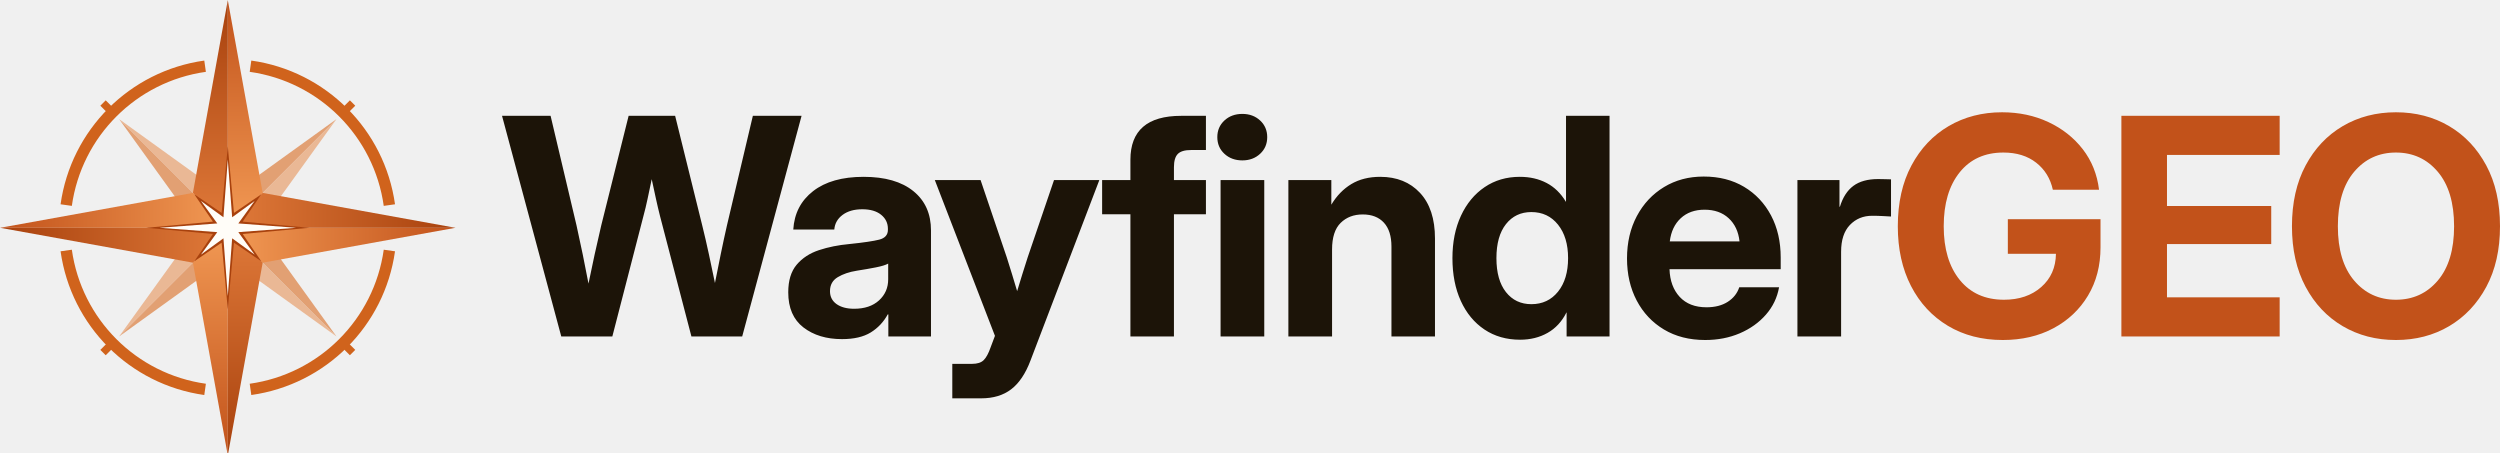
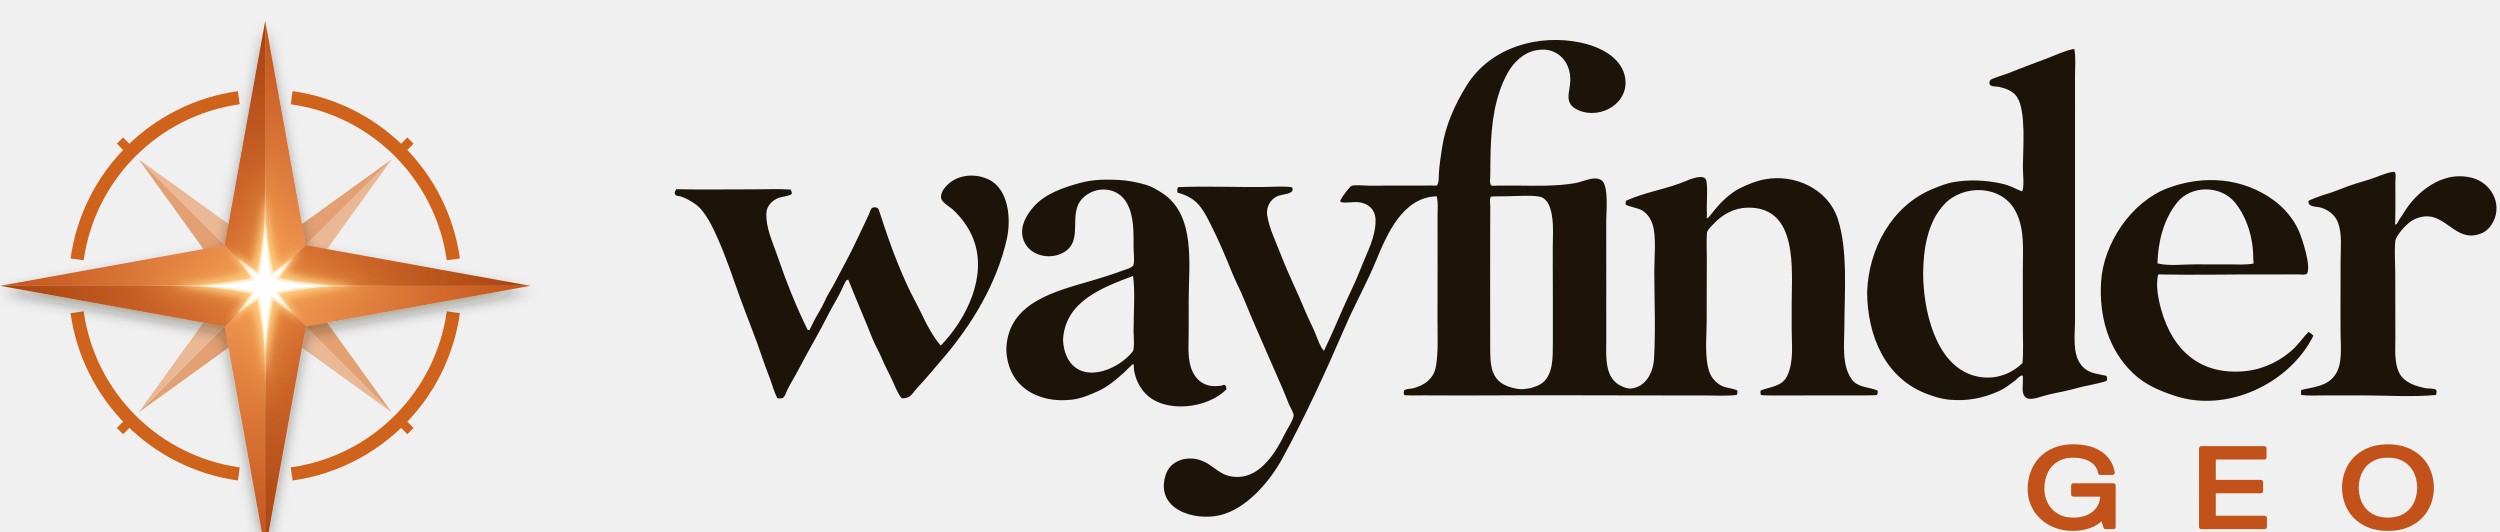
- <svg xmlns="http://www.w3.org/2000/svg" viewBox="0 0 1133.15 205" width="1133.15" height="205" role="img" aria-label="WayfinderGEO">
-   <g transform="translate(-6.83 -6.83) scale(0.43)">
+ <svg xmlns="http://www.w3.org/2000/svg" viewBox="0 0 1556.00 331.04" width="1556.0" height="331.0" role="img" aria-label="WayfinderGEO">
+   <g transform="translate(0 12.92) scale(0.6875) translate(-16 -16)">
    <defs>
      <linearGradient id="wfmL0" gradientUnits="userSpaceOnUse" x1="256" y1="256" x2="256" y2="16">
        <stop offset="0" stop-color="#F29A55" />
        <stop offset="1" stop-color="#C2521A" />
      </linearGradient>
      <linearGradient id="wfmD0" gradientUnits="userSpaceOnUse" x1="256" y1="256" x2="256" y2="16">
        <stop offset="0" stop-color="#E07A3A" />
        <stop offset="1" stop-color="#A8410D" />
      </linearGradient>
      <linearGradient id="wfmL90" gradientUnits="userSpaceOnUse" x1="256" y1="256" x2="496" y2="256">
        <stop offset="0" stop-color="#F29A55" />
        <stop offset="1" stop-color="#C2521A" />
      </linearGradient>
      <linearGradient id="wfmD90" gradientUnits="userSpaceOnUse" x1="256" y1="256" x2="496" y2="256">
        <stop offset="0" stop-color="#E07A3A" />
        <stop offset="1" stop-color="#A8410D" />
      </linearGradient>
      <linearGradient id="wfmL180" gradientUnits="userSpaceOnUse" x1="256" y1="256" x2="256" y2="496">
        <stop offset="0" stop-color="#F29A55" />
        <stop offset="1" stop-color="#C2521A" />
      </linearGradient>
      <linearGradient id="wfmD180" gradientUnits="userSpaceOnUse" x1="256" y1="256" x2="256" y2="496">
        <stop offset="0" stop-color="#E07A3A" />
        <stop offset="1" stop-color="#A8410D" />
      </linearGradient>
      <linearGradient id="wfmL270" gradientUnits="userSpaceOnUse" x1="256" y1="256" x2="16" y2="256">
        <stop offset="0" stop-color="#F29A55" />
        <stop offset="1" stop-color="#C2521A" />
      </linearGradient>
      <linearGradient id="wfmD270" gradientUnits="userSpaceOnUse" x1="256" y1="256" x2="16" y2="256">
        <stop offset="0" stop-color="#E07A3A" />
        <stop offset="1" stop-color="#A8410D" />
      </linearGradient>
+       <filter id="wfPol" filterUnits="userSpaceOnUse" x="-40" y="-40" width="592" height="592">
+         <feGaussianBlur in="SourceAlpha" stdDeviation="3.5" result="b" />
+         <feSpecularLighting in="b" surfaceScale="5" specularConstant=".9" specularExponent="32" lighting-color="#FFEBD6" result="s">
+           <feDistantLight azimuth="235" elevation="48" />
+         </feSpecularLighting>
+         <feComposite in="s" in2="SourceAlpha" operator="in" result="s2" />
+         <feComposite in="SourceGraphic" in2="s2" operator="arithmetic" k2="1" k3=".45" result="lit" />
+         <feDropShadow in="lit" dx="0" dy="6" stdDeviation="6" flood-color="#1C1408" flood-opacity=".35" />
+       </filter>
    </defs>
    <path fill="none" stroke="#D0631C" stroke-width="12" d="M279.94,85.67 A172,172 0 0 1 426.33,232.06 M426.33,279.94 A172,172 0 0 1 279.94,426.33 M232.06,426.33 A172,172 0 0 1 85.67,279.94 M85.67,232.06 A172,172 0 0 1 232.06,85.67" />
    <line stroke="#D0631C" stroke-width="8" x1="377.62" y1="134.38" x2="387.52" y2="124.48" />
    <line stroke="#D0631C" stroke-width="8" x1="377.62" y1="377.62" x2="387.52" y2="387.52" />
    <line stroke="#D0631C" stroke-width="8" x1="134.38" y1="377.62" x2="124.48" y2="387.52" />
    <line stroke="#D0631C" stroke-width="8" x1="134.38" y1="134.38" x2="124.48" y2="124.48" />
    <polygon fill="#EAB895" points="370.55,141.45 256,256 288,256" />
    <polygon fill="#E2A073" points="370.55,141.45 256,256 256,224" />
    <polygon fill="#EAB895" points="370.55,370.55 256,256 256,288" />
    <polygon fill="#E2A073" points="370.55,370.55 256,256 288,256" />
    <polygon fill="#EAB895" points="141.45,370.55 256,256 224,256" />
    <polygon fill="#E2A073" points="141.45,370.55 256,256 256,288" />
    <polygon fill="#EAB895" points="141.45,141.45 256,256 256,224" />
    <polygon fill="#E2A073" points="141.45,141.45 256,256 224,256" />
-     <polygon fill="url(#wfmL0)" points="256,16 256,256 292.77,219.23" />
-     <polygon fill="url(#wfmD0)" points="256,16 256,256 219.23,219.23" />
-     <polygon fill="url(#wfmL90)" points="496,256 256,256 292.77,292.77" />
-     <polygon fill="url(#wfmD90)" points="496,256 256,256 292.77,219.23" />
-     <polygon fill="url(#wfmL180)" points="256,496 256,256 219.23,292.77" />
-     <polygon fill="url(#wfmD180)" points="256,496 256,256 292.77,292.77" />
-     <polygon fill="url(#wfmL270)" points="16,256 256,256 219.23,219.23" />
-     <polygon fill="url(#wfmD270)" points="16,256 256,256 219.23,292.77" />
-     <polygon fill="#A8410D" points="256,170 262.51,240.29 291.36,220.64 271.71,249.49 342,256 271.71,262.51 291.36,291.36 262.51,271.71 256,342 249.49,271.71 220.64,291.36 240.29,262.51 170,256 240.29,249.49 220.64,220.64 249.49,240.29" />
-     <polygon fill="#FFFDF8" points="256,184 260.59,244.91 284.28,227.72 267.09,251.41 328,256 267.09,260.59 284.28,284.28 260.59,267.09 256,328 251.41,267.09 227.72,284.28 244.91,260.59 184,256 244.91,251.41 227.72,227.72 251.41,244.91" />
+     <g filter="url(#wfPol)">
+       <polygon fill="url(#wfmL0)" points="256,16 256,256 292.77,219.23" />
+       <polygon fill="url(#wfmD0)" points="256,16 256,256 219.23,219.23" />
+       <polygon fill="url(#wfmL90)" points="496,256 256,256 292.77,292.77" />
+       <polygon fill="url(#wfmD90)" points="496,256 256,256 292.77,219.23" />
+       <polygon fill="url(#wfmL180)" points="256,496 256,256 219.23,292.77" />
+       <polygon fill="url(#wfmD180)" points="256,496 256,256 292.77,292.77" />
+       <polygon fill="url(#wfmL270)" points="16,256 256,256 219.23,219.23" />
+       <polygon fill="url(#wfmD270)" points="16,256 256,256 219.23,292.77" />
+     </g>
+     <defs>
+       <filter id="sBb1" x="-50%" y="-50%" width="200%" height="200%">
+         <feGaussianBlur stdDeviation="9" />
+       </filter>
+       <filter id="sBb2" x="-50%" y="-50%" width="200%" height="200%">
+         <feGaussianBlur stdDeviation="3.5" />
+       </filter>
+       <filter id="sBb3" x="-50%" y="-50%" width="200%" height="200%">
+         <feGaussianBlur stdDeviation="1" />
+       </filter>
+       <linearGradient id="sBr" gradientUnits="userSpaceOnUse" x1="0" y1="0" x2="130" y2="0">
+         <stop offset="0" stop-color="#FFFFFF" />
+         <stop offset=".3" stop-color="#FFFDF8" stop-opacity=".85" />
+         <stop offset=".7" stop-color="#FFF0CF" stop-opacity=".3" />
+         <stop offset="1" stop-color="#FFF0CF" stop-opacity="0" />
+       </linearGradient>
+     </defs>
+     <g fill="#F3A64E" opacity=".5" filter="url(#sBb1)">
+       <path transform="translate(256 256) rotate(0)" d="M0 -115.5 Q13.2 -27.06 22 -22 Q27.06 -13.2 115.5 0 Q27.06 13.2 22 22 Q13.2 27.06 0 115.5 Q-13.2 27.06 -22 22 Q-27.06 13.2 -115.5 0 Q-27.06 -13.2 -22 -22 Q-13.2 -27.06 0 -115.5Z" />
+     </g>
+     <g fill="#FDCB7E" opacity=".9" filter="url(#sBb2)">
+       <path transform="translate(256 256) rotate(0)" d="M0 -82.5 Q9 -18.9 15 -15 Q18.9 -9 82.5 0 Q18.9 9 15 15 Q9 18.9 0 82.5 Q-9 18.9 -15 15 Q-18.9 9 -82.5 0 Q-18.9 -9 -15 -15 Q-9 -18.9 0 -82.5Z" />
+       <path transform="translate(256 256) rotate(45)" d="M0 -46.2 Q6 -11.544 10 -10 Q11.544 -6 46.2 0 Q11.544 6 10 10 Q6 11.544 0 46.2 Q-6 11.544 -10 10 Q-11.544 6 -46.2 0 Q-11.544 -6 -10 -10 Q-6 -11.544 0 -46.2Z" />
+     </g>
+     <g fill="#FFF0CF" opacity=".95" filter="url(#sBb3)">
+       <path transform="translate(256 256) rotate(0)" d="M0 -60.5 Q5.4 -12.66 9 -9 Q12.66 -5.4 60.5 0 Q12.66 5.4 9 9 Q5.4 12.66 0 60.5 Q-5.4 12.66 -9 9 Q-12.66 5.4 -60.5 0 Q-12.66 -5.4 -9 -9 Q-5.4 -12.66 0 -60.5Z" />
+       <path transform="translate(256 256) rotate(45)" d="M0 -35.2 Q4.2 -8.424 7 -7 Q8.424 -4.2 35.2 0 Q8.424 4.2 7 7 Q4.2 8.424 0 35.2 Q-4.2 8.424 -7 7 Q-8.424 4.2 -35.2 0 Q-8.424 -4.2 -7 -7 Q-4.2 -8.424 0 -35.2Z" />
+     </g>
+     <path transform="translate(256 256) rotate(0)" d="M0 -1.8 Q28.6 -0.504 130 0 Q28.6 0.504 0 1.8Z" fill="url(#sBr)" />
+     <path transform="translate(256 256) rotate(90)" d="M0 -1.8 Q28.6 -0.504 130 0 Q28.6 0.504 0 1.8Z" fill="url(#sBr)" />
+     <path transform="translate(256 256) rotate(180)" d="M0 -1.8 Q28.6 -0.504 130 0 Q28.6 0.504 0 1.8Z" fill="url(#sBr)" />
+     <path transform="translate(256 256) rotate(270)" d="M0 -1.8 Q28.6 -0.504 130 0 Q28.6 0.504 0 1.8Z" fill="url(#sBr)" />
+     <g fill="#FFFFFF">
+       <path transform="translate(256 256) rotate(0)" d="M0 -50 Q3.9 -9.9 6.5 -6.5 Q9.9 -3.9 50 0 Q9.9 3.9 6.5 6.5 Q3.9 9.9 0 50 Q-3.9 9.9 -6.5 6.5 Q-9.9 3.9 -50 0 Q-9.9 -3.9 -6.5 -6.5 Q-3.9 -9.9 0 -50Z" />
+       <path transform="translate(256 256) rotate(45)" d="M0 -26 Q3 -6.12 5 -5 Q6.12 -3 26 0 Q6.12 3 5 5 Q3 6.12 0 26 Q-3 6.12 -5 5 Q-6.12 3 -26 0 Q-6.12 -3 -5 -5 Q-3 -6.12 0 -26Z" />
+     </g>
+     <circle cx="256" cy="256" r="7" fill="#FFFFFF" filter="url(#sBb3)" />
  </g>
-   <path fill="#1C1408" d="M254.4 152.5 227.55 52.5H249.56L261.31 102.16Q262.78 108.74 264.13 115.32Q265.47 121.9 266.74 128.54Q268.09 121.9 269.53 115.32Q270.97 108.74 272.52 102.16L284.93 52.5H306.01L318.29 102.16Q319.9 108.67 321.31 115.22Q322.72 121.76 324.06 128.27Q325.34 121.76 326.68 115.22Q328.02 108.67 329.5 102.16L341.24 52.5H363.32L336.41 152.5H313.39L299.16 97.94Q298.22 94.24 297.32 90.12Q296.41 85.99 295.4 81.22Q294.4 85.99 293.52 90.12Q292.65 94.24 291.64 97.94L277.55 152.5Z M381.64 153.71Q371.04 153.71 364.16 148.41Q357.28 143.1 357.28 132.5Q357.28 124.51 361.1 119.98Q364.93 115.45 371.24 113.37Q377.55 111.29 384.93 110.62Q394.66 109.61 398.55 108.61Q402.45 107.6 402.45 104.18V103.71Q402.45 99.82 399.36 97.33Q396.27 94.85 390.83 94.85Q385.33 94.85 381.91 97.4Q378.49 99.95 378.15 104.04H359.56Q360.23 93.1 368.55 86.63Q376.88 80.15 391.44 80.15Q406 80.15 413.99 86.63Q421.98 93.1 421.98 104.45V152.5H402.65V142.5H402.38Q399.56 147.67 394.66 150.69Q389.76 153.71 381.64 153.71ZM387.14 139.95Q394.26 139.95 398.42 136.16Q402.58 132.37 402.58 126.59V119.48Q400.9 120.42 397.01 121.19Q393.12 121.96 388.35 122.7Q383.25 123.51 379.73 125.62Q376.2 127.73 376.2 131.96Q376.2 135.72 379.19 137.84Q382.18 139.95 387.14 139.95Z M431.64 180.55V164.92H440.63Q444.19 164.92 445.9 163.2Q447.61 161.49 449.02 157.4L450.97 152.23L423.72 81.63H444.46L456.33 116.66Q457.54 120.49 458.72 124.31Q459.89 128.14 461.03 131.96Q462.17 128.14 463.38 124.28Q464.59 120.42 465.8 116.66L477.74 81.63H498.28L467.07 163.44Q463.72 172.3 458.35 176.43Q452.98 180.55 444.72 180.55Z M546.6 81.63V97.13H532.1V152.5H512.37V97.13H499.55V81.63H512.37V72.43Q512.37 52.5 535.39 52.5H546.6V68H539.89Q535.59 68 533.85 69.78Q532.1 71.56 532.1 75.79V81.63Z M553.24 152.5V81.63H573.04V152.5ZM563.11 72.7Q558.21 72.7 554.98 69.71Q551.76 66.73 551.76 62.16Q551.76 57.6 554.98 54.61Q558.21 51.63 563.11 51.63Q567.94 51.63 571.16 54.61Q574.38 57.6 574.38 62.16Q574.38 66.73 571.16 69.71Q567.94 72.7 563.11 72.7Z M603.77 113.1V152.5H583.97V81.63H603.44V92.77Q607.06 86.73 612.5 83.44Q617.93 80.15 625.58 80.15Q636.86 80.15 643.64 87.43Q650.42 94.71 650.42 108.14V152.5H630.69V111.76Q630.69 104.65 627.26 100.92Q623.84 97.2 617.67 97.2Q611.56 97.2 607.67 101.02Q603.77 104.85 603.77 113.1Z M689 153.98Q679.74 153.98 672.83 149.35Q665.92 144.71 662.12 136.39Q658.33 128.07 658.33 117Q658.33 106.12 662.19 97.8Q666.05 89.48 672.93 84.82Q679.81 80.15 688.87 80.15Q695.72 80.15 701.02 82.94Q706.32 85.72 709.74 91.43H709.81V52.5H729.54V152.5H710.08V141.63H710.01Q706.92 147.8 701.45 150.89Q695.98 153.98 689 153.98ZM694.1 137.87Q701.62 137.87 706.19 132.2Q710.75 126.53 710.75 117Q710.75 107.53 706.19 101.83Q701.62 96.12 694.1 96.12Q686.92 96.12 682.59 101.59Q678.27 107.06 678.27 117Q678.27 126.93 682.59 132.4Q686.92 137.87 694.1 137.87Z M772.89 154.11Q762.15 154.11 754.2 149.35Q746.25 144.58 741.85 136.22Q737.46 127.87 737.46 117.13Q737.46 106.33 741.92 97.94Q746.38 89.55 754.24 84.78Q762.09 80.02 772.22 80.02Q782.69 80.02 790.51 84.68Q798.33 89.35 802.73 97.63Q807.12 105.92 807.12 116.73V122.03H756.72Q756.99 129.88 761.35 134.58Q765.71 139.28 773.5 139.28Q779.27 139.28 783.13 136.8Q786.99 134.31 788.33 130.22H806.38Q805.11 137.27 800.41 142.63Q795.71 148 788.6 151.06Q781.48 154.11 772.89 154.11ZM756.85 109.41H788.46Q787.73 102.77 783.53 98.91Q779.34 95.05 772.62 95.05Q765.98 95.05 761.82 98.91Q757.66 102.77 756.85 109.41Z M814.7 152.5V81.63H833.76V93.71H833.96Q835.91 87.33 840.07 84.24Q844.23 81.16 851.28 81.16Q853.02 81.16 854.47 81.22Q855.91 81.29 857.12 81.29V98.14Q856.04 98.07 853.56 97.94Q851.08 97.8 848.59 97.8Q842.49 97.8 838.49 101.96Q834.5 106.12 834.5 114.11V152.5Z" />
-   <path fill="#C2521A" d="M907.78 154.11Q893.62 154.11 882.89 147.67Q872.15 141.22 866.17 129.61Q860.2 118 860.2 102.57Q860.2 86.59 866.38 75.02Q872.55 63.44 883.25 57.16Q893.96 50.89 907.45 50.89Q918.93 50.89 928.42 55.32Q937.92 59.75 944.03 67.63Q950.13 75.52 951.41 85.99H930.47Q928.79 78.34 922.92 73.74Q917.05 69.14 908.05 69.14Q895.44 69.14 888.22 78.14Q881.01 87.13 881.01 102.57Q881.01 117.94 888.29 126.9Q895.57 135.86 908.32 135.86Q918.66 135.86 925.2 130.12Q931.74 124.38 931.88 115.05H910.07V99.35H952.08V112.1Q952.08 124.51 946.41 133.98Q940.74 143.44 930.74 148.78Q920.74 154.11 907.78 154.11Z M961.54 152.5V52.5H1033.28V70.22H982.21V93.37H1029.46V110.62H982.21V134.78H1033.28V152.5Z M1085.97 154.11Q1072.54 154.11 1061.87 147.84Q1051.2 141.56 1045.03 129.98Q1038.85 118.41 1038.85 102.57Q1038.85 86.59 1045.03 75.02Q1051.2 63.44 1061.87 57.16Q1072.54 50.89 1085.97 50.89Q1099.45 50.89 1110.09 57.16Q1120.73 63.44 1126.94 75.02Q1133.15 86.59 1133.15 102.57Q1133.15 118.47 1126.94 130.02Q1120.73 141.56 1110.09 147.84Q1099.45 154.11 1085.97 154.11ZM1085.97 135.86Q1097.58 135.86 1104.96 127.16Q1112.34 118.47 1112.34 102.57Q1112.34 86.59 1104.96 77.87Q1097.58 69.14 1085.97 69.14Q1074.42 69.14 1067.04 77.87Q1059.66 86.59 1059.66 102.57Q1059.66 118.47 1067.04 127.16Q1074.42 135.86 1085.97 135.86Z" />
+   <g transform="translate(420 0)">
+     <path fill="#1C1408" fill-rule="evenodd" transform="translate(0 24.8) scale(0.9)" d="M526.895,108.209C528.027,112.272 527.491,117.156 527.515,121.594C527.561,130.260 527.531,138.928 527.516,147.594C527.490,163.261 527.493,178.927 527.469,194.594C527.453,204.887 528.094,215.413 526.412,225.594C524.992,234.189 518.830,238.777 510.895,240.912C509.045,241.410 506.652,241.284 504.895,242.068C503.873,242.525 504.015,244.758 504.416,245.594C504.687,246.159 516.161,245.884 517.895,245.888C531.560,245.915 545.229,246.025 558.895,245.938C597.889,245.692 636.897,245.901 675.895,245.938C687.895,245.950 699.894,245.899 711.895,245.953C719.343,245.987 727.197,246.435 734.493,245.594C734.572,244.750 735.287,243.493 734.773,242.594C734.232,241.649 727.397,240.590 725.895,240.077C721.089,238.436 717.107,234.379 715.467,229.594C712.001,219.481 713.607,205.256 713.647,194.594C713.701,180.261 713.630,165.927 713.735,151.594C713.779,145.626 713.353,139.548 713.814,133.594C713.974,131.521 716.811,129.039 718.130,127.594C724.317,120.816 732.530,116.239 741.895,116.059C777.168,115.380 772.425,158.975 772.425,182.594C772.425,188.261 772.436,193.927 772.420,199.594C772.390,210.295 774.102,222.731 769.226,232.594C765.552,240.024 757.383,239.858 750.912,242.594C750.904,243.416 750.636,244.844 751.179,245.594C751.548,246.103 764.210,245.961 765.895,245.964C782.228,245.992 798.562,245.858 814.895,245.918C816.678,245.925 831.084,246.000 831.384,245.594C832.026,244.728 831.880,243.606 831.926,242.594C826.054,240.002 817.943,240.686 813.793,234.594C806.853,224.406 808.865,210.345 808.865,198.594C808.865,175.162 811.522,145.679 804.232,123.594C797.434,103.001 774.411,92.594 753.895,96.452C747.805,97.597 742.423,99.822 736.895,102.499C730.166,105.757 723.872,111.863 719.178,117.594C718.461,118.469 714.495,123.675 713.895,123.427C713.478,123.256 713.788,121.726 713.791,121.594C713.828,119.939 713.705,118.253 713.687,116.594C713.644,112.492 714.584,99.612 713.086,96.594C711.182,92.757 702.243,96.346 699.346,97.594C686.301,103.215 670.688,105.301 657.895,111.291C657.803,112.065 657.131,113.298 657.895,114.111C658.605,114.866 665.982,116.475 667.895,117.399C672.072,119.417 674.793,123.299 676.197,127.594C678.949,136.013 677.409,150.484 677.409,159.594C677.409,179.846 678.405,200.377 677.219,220.594C676.667,230.007 671.538,240.400 660.895,241.173C658.915,241.317 656.629,240.370 654.869,239.594C642.971,234.350 644.129,219.422 644.177,208.594C644.299,180.928 644.091,153.260 644.154,125.594C644.168,119.345 646.068,100.678 640.895,97.126C635.984,93.754 628.101,98.176 622.895,99.069C609.370,101.388 595.587,100.902 581.895,100.801C577.561,100.769 573.228,100.810 568.895,100.807C568.094,100.807 565.032,101.214 564.534,100.594C563.265,99.019 563.948,95.559 563.962,93.594C564.001,87.925 564.050,82.261 564.205,76.594C564.710,58.138 567.062,38.835 576.149,22.594C580.229,15.302 587.417,8.537 595.895,7.169C598.676,6.720 602.148,6.527 604.895,7.259C614.737,9.879 619.657,18.717 619.299,28.594C619.017,36.382 614.501,44.123 624.895,48.662C640.772,55.597 661.402,43.011 656.910,24.594C653.687,11.375 638.939,4.617 626.895,1.992C597.656,-4.381 564.049,5.018 547.592,31.594C539.428,44.777 532.988,59.078 530.612,74.594C529.700,80.550 528.765,86.576 528.392,92.594C528.249,94.900 528.600,98.741 527.089,100.594C526.697,101.075 523.567,100.718 522.895,100.736C518.895,100.841 514.895,100.802 510.895,100.789C500.561,100.756 490.228,100.827 479.895,100.858C477.359,100.866 469.846,100.060 467.895,101.084C466.450,101.843 461.186,108.977 460.493,110.594C460.199,111.279 459.956,111.905 460.895,112.249C462.974,113.012 470.068,111.961 472.895,112.286C479.707,113.068 484.526,117.499 484.622,124.594C484.783,136.444 478.721,146.910 474.623,157.594C470.829,167.487 465.907,176.905 461.711,186.594C457.573,196.150 453.398,205.759 448.895,215.094C446.223,212.143 444.705,207.381 443.191,203.594C441.023,198.174 438.190,193.017 435.976,187.594C430.628,174.497 424.151,161.848 419.127,148.594C415.760,139.712 411.264,131.082 409.703,121.594C408.767,115.908 411.576,110.388 416.895,108.062C419.594,106.882 427.338,106.693 427.226,103.594C427.209,103.109 427.383,102.496 426.895,102.154C425.177,100.951 409.110,101.779 405.895,101.802C386.590,101.936 367.181,101.080 347.895,101.875C347.623,103.263 347.056,104.086 347.783,105.594C347.955,105.952 348.512,105.919 348.895,106.023C352.121,106.907 355.098,108.330 357.895,110.164C364.071,114.214 367.854,122.276 371.046,128.594C376.446,139.283 381.146,150.515 385.619,161.594C387.939,167.341 390.986,172.847 393.295,178.594C400.465,196.445 408.536,213.918 416.114,231.594C418.960,238.231 421.987,244.849 424.518,251.594C425.195,253.398 427.974,257.982 427.974,259.594C427.974,262.570 423.266,269.645 421.841,272.594C415.851,284.997 405.348,301.842 389.895,302.310C376.506,302.716 373.381,293.853 362.895,290.541C353.978,287.724 342.770,290.915 339.569,300.594C331.715,324.344 358.628,333.040 376.895,328.809C395.163,324.577 411.495,305.467 420.131,289.594C436.172,260.111 450.228,229.422 463.527,198.594C470.159,183.222 478.676,167.999 485.023,152.594C492.633,134.125 503.560,108.811 526.895,108.209Z M824.607,174.594C824.786,204.438 836.998,234.528 866.895,245.241C871.451,246.874 876.009,248.342 880.895,248.836C893.316,250.093 904.681,248.001 915.895,242.888C919.836,241.091 923.412,238.311 926.895,235.732C928.053,234.874 930.329,232.026 931.895,232.129C932.583,232.174 932.329,235.133 932.342,235.594C932.442,239.002 931.356,243.763 933.559,246.594C936.198,249.984 942.619,247.474 945.895,246.506C951.113,244.963 956.582,243.952 961.895,242.825C967.248,241.689 972.499,239.925 977.895,238.967C979.523,238.678 990.185,236.425 990.466,235.594C990.643,235.070 990.644,232.554 989.895,232.367C983.277,230.717 977.766,230.967 972.895,225.169C966.181,217.177 968.423,203.236 968.409,193.594C968.349,151.261 968.392,108.928 968.392,66.594C968.392,52.928 968.465,39.260 968.386,25.594C968.350,19.300 969.113,12.212 967.895,6.246C961.449,7.400 955.020,10.542 948.895,12.896C940.223,16.228 931.478,19.318 922.895,22.855C920.840,23.702 910.772,26.734 909.895,27.752C909.263,28.485 909.039,29.626 909.310,30.594C909.891,32.667 914.191,32.110 915.895,32.537C920.680,33.734 925.395,35.210 928.292,39.594C934.668,49.241 932.410,75.595 932.322,87.594C932.289,91.972 933.415,100.793 931.954,104.594C931.827,104.926 931.233,104.575 930.895,104.465C929.519,104.017 927.999,103.198 926.686,102.594C923.688,101.215 920.134,99.917 916.895,99.255C906.197,97.068 895.751,96.570 884.895,98.307C879.686,99.140 874.724,101.156 869.895,103.149C841.460,114.881 825.553,144.834 824.607,174.594Z M1124.756,245.594C1129.955,246.299 1135.571,245.941 1140.895,245.916C1149.561,245.875 1158.228,245.895 1166.895,245.895C1183.152,245.895 1202.309,247.210 1218.132,245.594C1218.209,244.710 1219.007,242.478 1217.895,241.890C1216.092,240.937 1212.875,241.304 1210.895,240.927C1204.299,239.674 1196.085,237.081 1192.765,230.594C1189.047,223.329 1189.980,214.510 1189.949,206.594C1189.890,191.261 1189.934,175.927 1189.868,160.594C1189.851,156.583 1189.022,140.364 1190.327,137.594C1191.659,134.764 1193.935,131.817 1196.133,129.594C1198.122,127.583 1200.313,125.458 1202.895,124.242C1224.023,114.289 1229.739,142.259 1249.895,133.641C1253.435,132.127 1256.091,128.953 1257.761,125.594C1264.039,112.963 1255.896,98.718 1242.895,95.401C1226.662,91.258 1212.025,99.706 1201.523,111.594C1198.157,115.405 1195.788,119.837 1192.895,123.949C1192.183,124.960 1191.319,127.776 1189.895,127.776C1189.599,127.776 1189.855,125.733 1189.858,125.594C1189.896,123.598 1189.926,121.592 1189.942,119.594C1190.000,112.606 1190.046,105.581 1189.935,98.594C1189.908,96.941 1190.596,92.956 1189.623,91.594C1188.640,90.219 1178.615,94.175 1176.895,94.842C1172.329,96.613 1167.570,97.931 1162.895,99.330C1155.473,101.552 1148.382,105.009 1140.895,107.086C1139.425,107.494 1129.897,110.819 1129.835,111.594C1129.482,115.945 1135.697,115.119 1138.895,116.163C1144.019,117.837 1148.485,121.441 1150.368,126.594C1153.284,134.578 1152.048,144.234 1152.081,152.594C1152.147,169.592 1151.867,186.597 1152.061,203.594C1152.160,212.213 1153.542,224.090 1148.418,231.594C1142.790,239.836 1133.689,239.942 1124.895,242.173C1124.711,243.349 1124.655,244.261 1124.756,245.594Z M70.895,247.896C72.241,247.951 73.511,248.284 74.730,247.594C76.077,246.832 76.899,243.909 77.539,242.594C80.023,237.496 83.141,232.636 85.750,227.594C92.377,214.784 99.878,202.456 106.304,189.594C109.022,184.153 112.368,179.066 114.965,173.594C115.545,172.372 118.010,166.681 118.895,166.153C119.199,165.972 119.648,166.047 119.895,165.792C125.292,179.433 131.281,192.909 136.642,206.594C138.510,211.363 141.337,215.849 143.274,220.594C145.360,225.706 148.118,230.541 150.411,235.594C152.264,239.678 154.083,244.480 156.895,247.957C163.225,248.054 163.791,244.834 167.756,240.594C173.707,234.229 179.221,227.525 184.895,220.937C205.505,197.004 222.714,168.453 229.612,137.594C232.576,124.333 231.134,103.259 216.895,96.532C207.086,91.897 194.665,93.169 187.267,101.594C185.560,103.539 184.087,105.921 184.057,108.594C184.014,112.460 189.932,115.164 192.500,117.594C198.453,123.228 203.348,129.934 206.361,137.594C216.463,163.276 201.700,193.083 183.895,211.485C178.809,205.536 174.462,197.664 171.166,190.594C167.865,183.514 163.851,176.705 160.620,169.594C156.007,159.441 151.834,149.129 148.141,138.594C145.695,131.614 143.339,124.641 141.056,117.594C140.521,115.944 138.461,115.497 136.895,116.000C135.436,116.468 134.788,119.366 134.241,120.594C131.700,126.296 128.791,131.919 126.192,137.594C121.394,148.071 115.543,158.411 110.241,168.594C108.164,172.583 105.485,176.461 103.706,180.594C101.463,185.807 98.076,190.484 95.628,195.594C95.004,196.899 93.178,200.741 92.895,200.778C92.564,200.821 92.165,200.549 91.895,200.745C83.708,184.119 76.945,167.109 70.970,149.594C67.753,140.162 62.695,129.797 63.310,119.594C63.609,114.627 67.452,110.962 71.895,109.245C73.533,108.611 80.148,107.826 80.731,106.594C81.237,105.524 80.357,104.478 80.201,103.594C72.268,102.933 63.938,103.416 55.895,103.395C37.570,103.349 19.212,103.700 0.895,103.318C0.579,104.187 -0.490,105.357 0.000,106.594C0.636,108.200 2.577,107.839 3.895,108.265C7.592,109.461 10.683,111.265 13.895,113.415C21.174,118.288 26.803,130.852 30.187,138.594C35.734,151.281 40.145,164.565 44.814,177.594C49.843,191.629 55.692,205.436 60.373,219.594C62.155,224.985 64.295,230.253 66.226,235.594C67.713,239.709 68.847,244.063 70.895,247.896Z M229.243,213.594C229.625,239.315 250.786,251.853 274.895,248.821C281.291,248.017 287.118,245.481 292.895,242.881C299.466,239.922 305.576,234.709 310.895,229.874C311.643,229.194 316.404,224.274 316.895,224.274C317.610,224.274 317.409,226.266 317.421,226.594C317.494,228.639 317.986,230.635 318.541,232.594C319.785,236.984 322.277,241.286 325.435,244.594C338.915,258.711 368.888,254.977 381.557,241.594C381.288,240.651 381.332,238.751 379.895,238.603C379.202,238.532 378.586,239.121 377.895,239.205C374.885,239.570 371.868,239.758 368.895,238.968C362.267,237.209 358.394,231.916 356.629,225.594C354.587,218.279 355.360,210.096 355.360,202.594C355.360,194.927 355.363,187.261 355.375,179.594C355.410,155.594 360.496,120.986 336.895,105.872C333.425,103.650 329.894,101.466 325.895,100.295C319.666,98.470 313.418,97.206 306.895,96.888C298.381,96.474 289.155,96.555 280.895,98.797C269.282,101.949 256.079,106.183 247.895,115.744C243.009,121.452 238.772,128.716 240.587,136.594C243.415,148.872 258.665,152.923 268.895,147.031C283.673,138.520 270.568,119.382 283.035,108.594C292.087,100.762 306.199,101.895 312.423,112.594C317.668,121.612 317.267,133.500 317.248,143.594C317.241,147.313 318.053,151.971 317.219,155.594C316.765,157.564 311.506,158.907 309.895,159.510C302.955,162.107 296.021,164.293 288.895,166.390C263.660,173.818 230.465,181.285 229.243,213.594Z M1133.272,204.594C1132.174,203.429 1131.318,202.817 1129.895,202.039C1126.672,205.217 1124.094,209.040 1120.895,212.325C1112.091,221.369 1099.426,227.659 1086.895,229.044C1055.740,232.488 1036.024,215.355 1028.006,186.594C1025.916,179.096 1024.076,169.744 1025.895,162.259C1051.879,162.777 1077.904,162.107 1103.895,162.269C1110.227,162.309 1116.562,162.266 1122.895,162.232C1124.077,162.225 1128.208,162.846 1128.903,161.594C1131.797,156.382 1125.481,137.186 1122.943,131.594C1119.294,123.557 1112.991,116.175 1105.895,110.983C1084.515,95.340 1057.520,93.295 1032.895,102.423C1007.310,111.907 987.962,140.822 986.400,167.594C985.029,191.100 991.305,214.451 1008.895,230.931C1017.245,238.755 1027.245,242.884 1037.895,246.354C1073.645,258.000 1116.804,237.839 1133.272,204.594Z M1025.398,154.594C1032.970,156.582 1042.799,155.272 1050.895,155.288C1058.895,155.305 1066.895,155.281 1074.895,155.298C1080.522,155.309 1086.529,155.764 1091.895,154.704C1091.579,151.425 1091.704,147.938 1091.380,144.594C1090.280,133.236 1086.319,121.477 1079.093,112.594C1069.228,100.468 1048.704,100.278 1038.895,112.643C1029.531,124.445 1025.848,139.661 1025.398,154.594Z M863.355,161.594C863.398,185.840 871.390,224.918 898.895,232.376C906.040,234.313 913.000,233.956 919.895,231.401C924.313,229.763 928.628,226.868 932.039,223.594C932.797,215.743 932.329,207.537 932.315,199.594C932.291,185.928 932.311,172.261 932.304,158.594C932.296,144.978 933.740,131.005 927.316,118.594C917.792,100.196 891.119,99.627 877.895,113.814C866.225,126.335 863.495,145.117 863.355,161.594Z M563.885,132.594C563.885,157.592 563.812,182.596 563.910,207.594C563.978,224.815 562.584,238.135 582.895,241.406C586.122,241.925 588.679,241.388 591.895,240.871C594.249,240.064 596.760,239.387 598.895,238.051C607.803,232.475 607.188,218.659 607.228,209.594C607.325,187.596 607.155,165.593 607.169,143.594C607.175,134.171 608.412,122.294 604.228,113.594C603.396,111.864 601.640,109.869 599.895,109.022C595.751,107.010 580.255,108.190 574.895,108.203C573.619,108.207 564.655,108.121 564.327,108.594C563.300,110.074 563.973,113.829 563.966,115.594C563.943,121.261 563.958,126.928 563.885,132.594Z M268.459,207.594C268.707,211.372 269.287,215.115 270.844,218.594C279.914,238.865 306.043,228.957 316.626,215.594C318.113,213.717 317.273,204.393 317.259,201.594C317.200,189.896 318.464,174.418 316.895,163.307C295.571,171.329 269.804,180.855 268.459,207.594Z" />
+     <path fill="#C2521A" fill-rule="evenodd" stroke="#C2521A" stroke-width="1.8" stroke-linejoin="round" transform="translate(843.5 278) scale(1.6)" d="M28.233 27.413 29.473 31.213H32.45V15.158H16.92V18.574H28.233Q28.332 20.667 27.588 22.481Q26.843 24.296 25.38 25.641Q23.916 26.986 21.782 27.755Q19.649 28.523 16.87 28.523Q13.893 28.523 11.635 27.52Q9.378 26.517 7.84 24.83Q6.302 23.143 5.508 20.944Q4.714 18.745 4.714 16.354Q4.714 13.92 5.408 11.593Q6.103 9.266 7.567 7.451Q9.031 5.636 11.338 4.526Q13.645 3.416 16.87 3.416Q18.855 3.416 20.616 3.822Q22.378 4.227 23.767 5.039Q25.156 5.85 26.099 7.109Q27.042 8.369 27.389 10.12H32.103Q31.607 7.43 30.242 5.53Q28.878 3.629 26.868 2.391Q24.859 1.153 22.303 0.576Q19.748 0.0 16.87 0.0Q12.653 0.0 9.502 1.345Q6.351 2.69 4.242 4.953Q2.134 7.216 1.067 10.227Q0.0 13.237 0.0 16.567Q0.0 19.556 1.141 22.332Q2.282 25.107 4.466 27.242Q6.649 29.377 9.775 30.637Q12.901 31.897 16.87 31.897Q19.996 31.897 23.072 30.851Q26.149 29.804 28.233 27.413Z M66.687 0.726V31.213H91.297V27.797H71.401V17.251H89.809V13.835H71.401V4.142H91.149V0.726Z M127.022 15.97Q127.022 13.664 127.717 11.422Q128.412 9.18 129.9 7.387Q131.389 5.594 133.721 4.505Q136.053 3.416 139.278 3.416Q142.503 3.416 144.835 4.505Q147.167 5.594 148.656 7.387Q150.145 9.18 150.839 11.422Q151.534 13.664 151.534 15.97Q151.534 18.275 150.839 20.517Q150.145 22.759 148.656 24.552Q147.167 26.346 144.835 27.435Q142.503 28.523 139.278 28.523Q136.053 28.523 133.721 27.435Q131.389 26.346 129.9 24.552Q128.412 22.759 127.717 20.517Q127.022 18.275 127.022 15.97ZM122.309 15.97Q122.309 19.087 123.376 21.969Q124.442 24.851 126.576 27.072Q128.709 29.292 131.885 30.594Q135.061 31.897 139.278 31.897Q143.496 31.897 146.671 30.594Q149.847 29.292 151.98 27.072Q154.114 24.851 155.181 21.969Q156.248 19.087 156.248 15.97Q156.248 12.853 155.181 9.97Q154.114 7.088 151.98 4.868Q149.847 2.647 146.671 1.324Q143.496 0.0 139.278 0.0Q135.061 0.0 131.885 1.324Q128.709 2.647 126.576 4.868Q124.442 7.088 123.376 9.97Q122.309 12.853 122.309 15.97Z" />
+   </g>
</svg>
